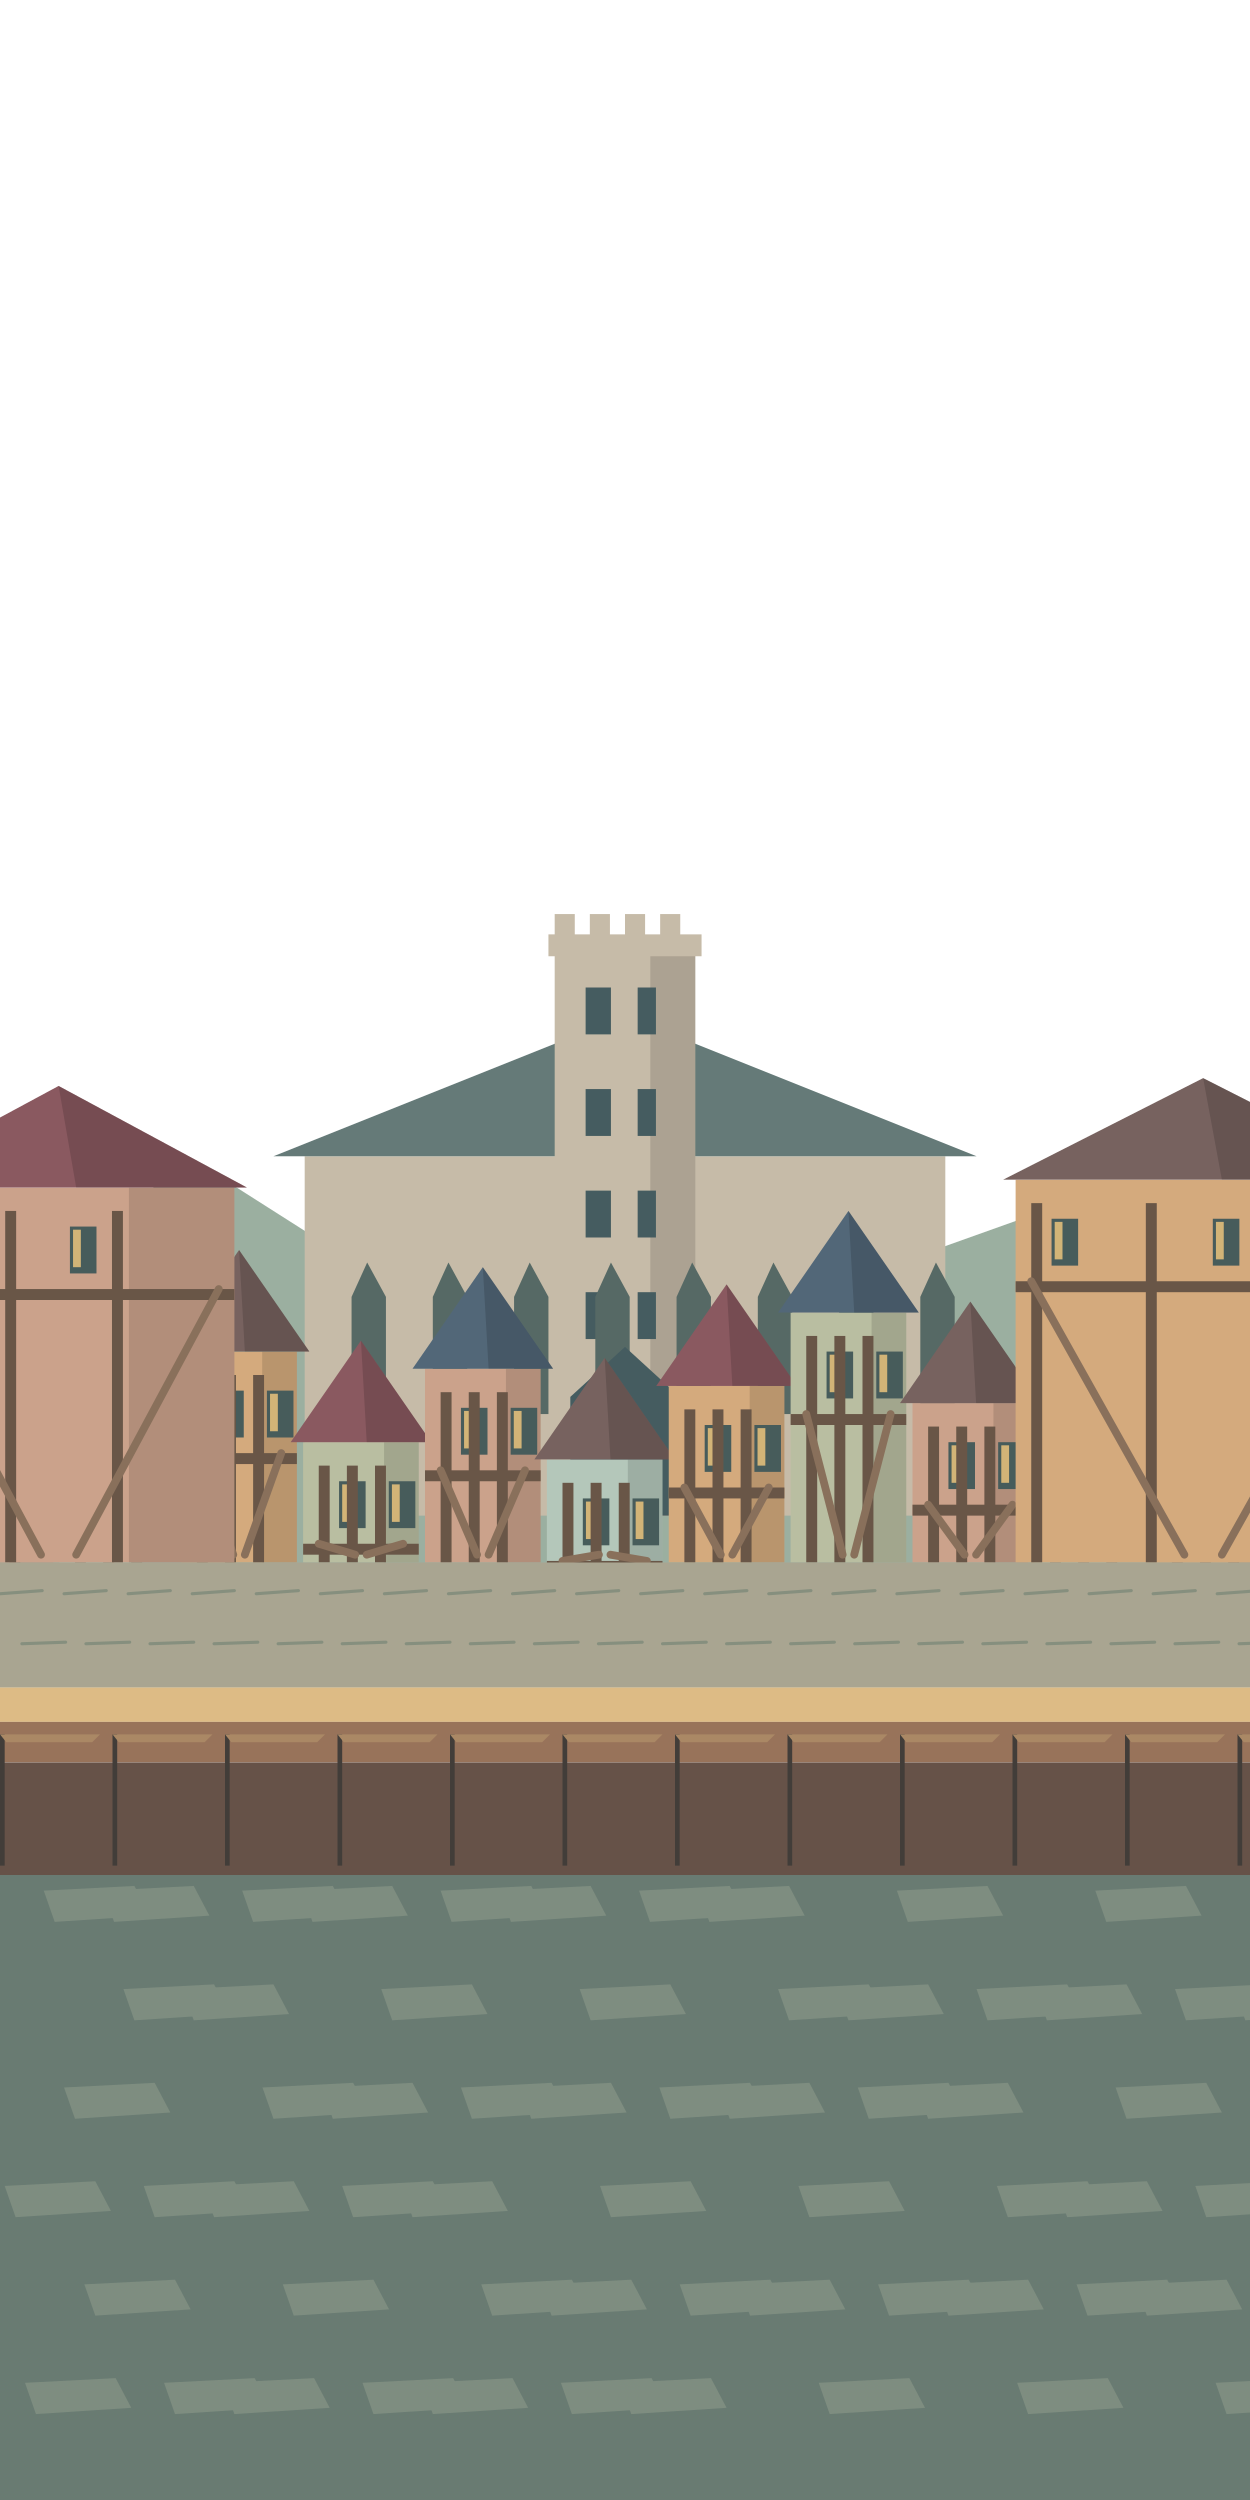
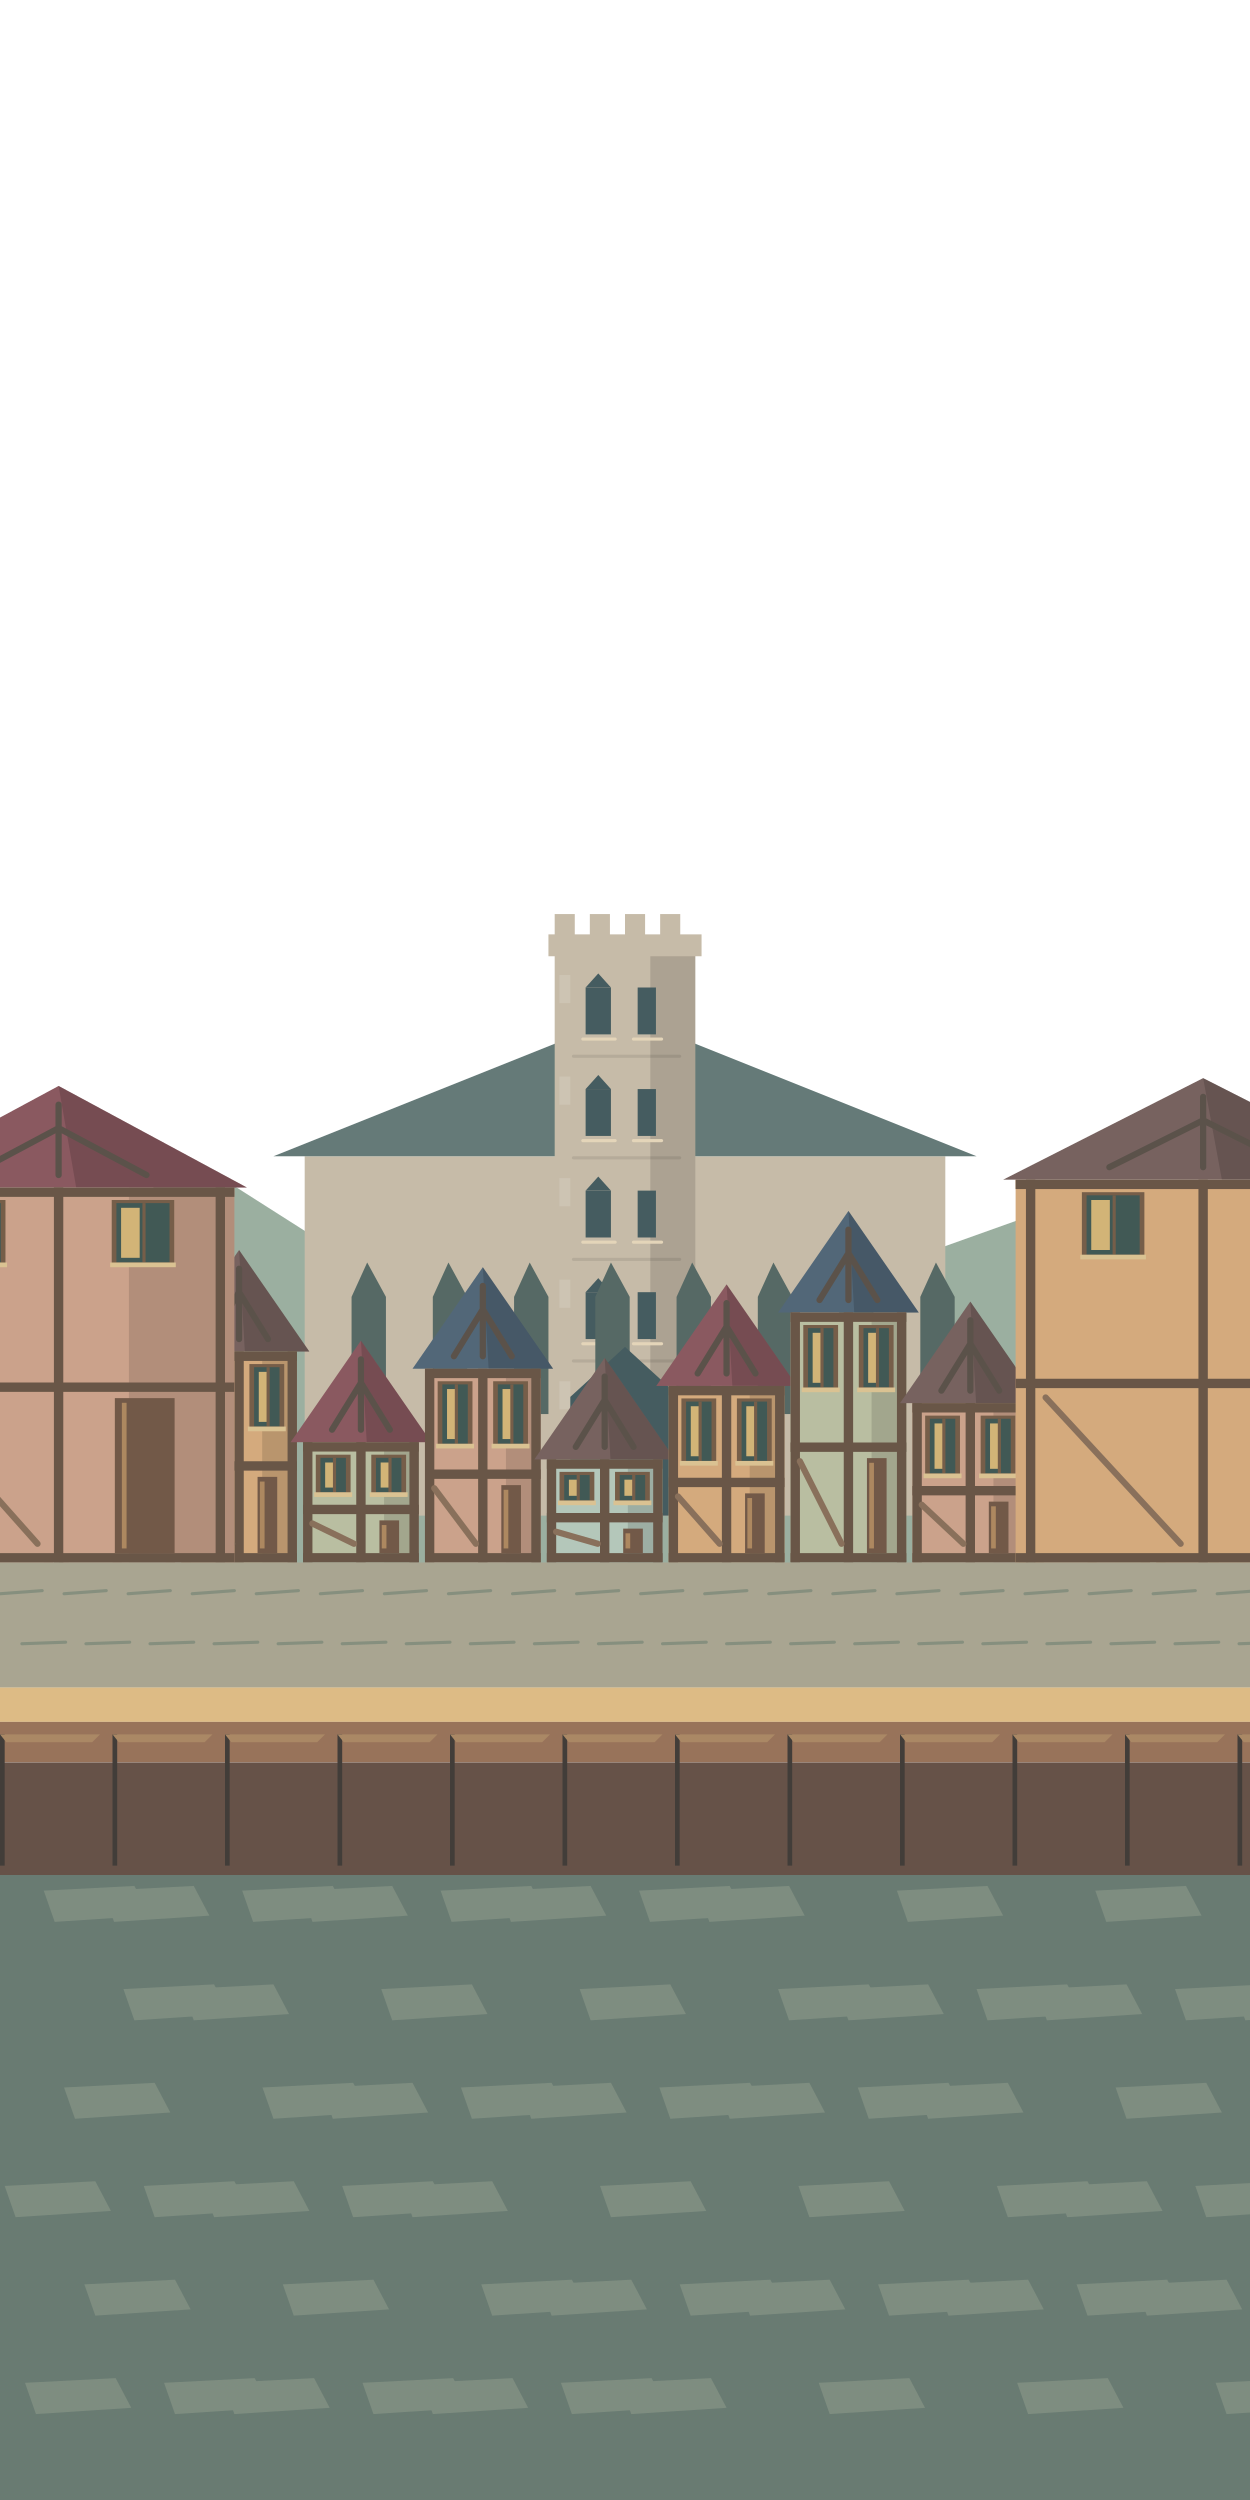
<svg xmlns="http://www.w3.org/2000/svg" width="800" height="1600" viewBox="0 0 800 1600">
  <polygon points="0,850 120,740 230,810 400,720 570,810 710,760 800,830 800,1080 0,1080" fill="#9bafa0" />
  <rect x="195" y="740" width="410" height="230" fill="#c6bba8" />
  <polygon points="175,740 400,650 625,740" fill="#657a78" />
  <rect x="355" y="610" width="90" height="360" fill="#c6bba8" />
  <polygon points="416.2,610 445,610 445,970 416.2,970" fill="#00000022" />
  <rect x="351" y="598" width="98" height="14" fill="#c6bba8" />
  <rect x="355" y="585" width="12.857" height="20" fill="#c6bba8" />
  <rect x="377.5" y="585" width="12.857" height="20" fill="#c6bba8" />
  <rect x="400" y="585" width="12.857" height="20" fill="#c6bba8" />
  <rect x="422.5" y="585" width="12.857" height="20" fill="#c6bba8" />
  <rect x="374.8" y="632" width="16.2" height="30" fill="#455c60" />
  <rect x="408.1" y="632" width="11.7" height="30" fill="#455c60" />
+   <polygon points="374.8,632 382.9,623 391,632" fill="#455c60" />
+   <path d="M373 665h20.7 M405.4 665h18" fill="none" stroke="#e4d5b9" stroke-width="2" stroke-linecap="round" stroke-linejoin="round" />
+   <rect x="358" y="624" width="7" height="18" fill="#ffffff20" />
+   <path d="M367 676h68" fill="none" stroke="#00000016" stroke-width="2" stroke-linecap="round" stroke-linejoin="round" />
  <rect x="374.8" y="697" width="16.2" height="30" fill="#455c60" />
  <rect x="408.1" y="697" width="11.7" height="30" fill="#455c60" />
+   <polygon points="374.8,697 382.9,688 391,697" fill="#455c60" />
+   <path d="M373 730h20.7 M405.4 730h18" fill="none" stroke="#e4d5b9" stroke-width="2" stroke-linecap="round" stroke-linejoin="round" />
+   <rect x="358" y="689" width="7" height="18" fill="#ffffff20" />
+   <path d="M367 741h68" fill="none" stroke="#00000016" stroke-width="2" stroke-linecap="round" stroke-linejoin="round" />
  <rect x="374.8" y="762" width="16.2" height="30" fill="#455c60" />
  <rect x="408.1" y="762" width="11.7" height="30" fill="#455c60" />
+   <polygon points="374.8,762 382.9,753 391,762" fill="#455c60" />
+   <path d="M373 795h20.7 M405.4 795h18" fill="none" stroke="#e4d5b9" stroke-width="2" stroke-linecap="round" stroke-linejoin="round" />
+   <rect x="358" y="754" width="7" height="18" fill="#ffffff20" />
+   <path d="M367 806h68" fill="none" stroke="#00000016" stroke-width="2" stroke-linecap="round" stroke-linejoin="round" />
  <rect x="374.8" y="827" width="16.2" height="30" fill="#455c60" />
  <rect x="408.1" y="827" width="11.7" height="30" fill="#455c60" />
+   <polygon points="374.8,827 382.9,818 391,827" fill="#455c60" />
+   <path d="M373 860h20.7 M405.4 860h18" fill="none" stroke="#e4d5b9" stroke-width="2" stroke-linecap="round" stroke-linejoin="round" />
+   <rect x="358" y="819" width="7" height="18" fill="#ffffff20" />
+   <path d="M367 871h68" fill="none" stroke="#00000016" stroke-width="2" stroke-linecap="round" stroke-linejoin="round" />
  <rect x="374.8" y="892" width="16.2" height="30" fill="#455c60" />
  <rect x="408.1" y="892" width="11.7" height="30" fill="#455c60" />
+   <polygon points="374.8,892 382.9,883 391,892" fill="#455c60" />
+   <path d="M373 925h20.7 M405.4 925h18" fill="none" stroke="#e4d5b9" stroke-width="2" stroke-linecap="round" stroke-linejoin="round" />
+   <rect x="358" y="884" width="7" height="18" fill="#ffffff20" />
+   <path d="M367 936h68" fill="none" stroke="#00000016" stroke-width="2" stroke-linecap="round" stroke-linejoin="round" />
  <polygon points="225,830 235,808 247,830 247,905 225,905" fill="#566965" />
  <polygon points="277,830 287,808 299,830 299,905 277,905" fill="#566965" />
  <polygon points="329,830 339,808 351,830 351,905 329,905" fill="#566965" />
  <polygon points="381,830 391,808 403,830 403,905 381,905" fill="#566965" />
  <polygon points="433,830 443,808 455,830 455,905 433,905" fill="#566965" />
  <polygon points="485,830 495,808 507,830 507,905 485,905" fill="#566965" />
  <polygon points="537,830 547,808 559,830 559,905 537,905" fill="#566965" />
  <polygon points="589,830 599,808 611,830 611,905 589,905" fill="#566965" />
  <polygon points="365,970 365,894 400,862 435,894 435,970" fill="#455c60" />
  <rect x="-40" y="854" width="74" height="146" fill="#cba28b" />
  <polygon points="11.8,854 34,854 34,1000 11.8,1000" fill="#00000020" />
  <polygon points="-48,854 -3,789 42,854" fill="#8a5960" />
  <polygon points="-3,789 42,854 0.7,854" fill="#00000025" />
-   <rect x="-30" y="869" width="7" height="131" fill="#695647" />
-   <rect x="-17" y="879" width="17" height="30" fill="#475c5b" />
-   <rect x="-15" y="881" width="5" height="24" fill="#d2b477" />
-   <rect x="-12" y="869" width="7" height="131" fill="#695647" />
-   <rect x="14.82" y="879" width="17" height="30" fill="#475c5b" />
-   <rect x="16.82" y="881" width="5" height="24" fill="#d2b477" />
-   <rect x="6" y="869" width="7" height="131" fill="#695647" />
-   <rect x="-40" y="919" width="74" height="7" fill="#695647" />
-   <path d="M-30 919L-6.7 995M24 919L0.7 995" fill="none" stroke="#89705b" stroke-width="5" stroke-linecap="round" stroke-linejoin="round" />
+   <path d="M-3 801L-3 846M-21.5 846L-3 816L15.5 846" fill="none" stroke="#5b524a" stroke-width="4" stroke-linecap="round" stroke-linejoin="round" />
+   <rect x="-40.04" y="854" width="6" height="146" fill="#695647" />
+   <rect x="-6" y="854" width="6" height="146" fill="#695647" />
+   <rect x="28.04" y="854" width="6" height="146" fill="#695647" />
+   <rect x="-40" y="854" width="74" height="6" fill="#695647" />
+   <rect x="-40" y="929.92" width="74" height="6" fill="#695647" />
+   <rect x="-40" y="994" width="74" height="6" fill="#695647" />
+   <rect x="-31.9" y="862" width="22.28" height="42" fill="#765e49" />
+   <rect x="-28.9" y="864" width="16.28" height="38" fill="#415955" />
+   <rect x="-25.9" y="867" width="5.698" height="32" fill="#d2b477" />
+   <rect x="-20.923" y="864" width="2" height="38" fill="#765e49" />
+   <rect x="-32.9" y="902" width="24.28" height="3" fill="#dac292" />
+   <rect x="3.62" y="862" width="22.28" height="42" fill="#765e49" />
+   <rect x="6.62" y="864" width="16.28" height="38" fill="#415955" />
+   <rect x="9.62" y="867" width="5.698" height="32" fill="#d2b477" />
+   <rect x="14.597" y="864" width="2" height="38" fill="#765e49" />
+   <rect x="2.62" y="902" width="24.28" height="3" fill="#dac292" />
+   <path d="M-34.08 941.92L-7.44 988" fill="none" stroke="#89705b" stroke-width="4" stroke-linecap="round" stroke-linejoin="round" />
+   <rect x="8.84" y="939.92" width="12.58" height="54.08" fill="#725948" />
+   <rect x="10.32" y="942.92" width="3" height="48.08" fill="#ad8860" />
  <rect x="38" y="912" width="74" height="88" fill="#b4c7ba" />
  <polygon points="89.8,912 112,912 112,1000 89.8,1000" fill="#00000020" />
  <polygon points="30,912 75,847 120,912" fill="#526778" />
  <polygon points="75,847 120,912 78.7,912" fill="#00000025" />
-   <rect x="48" y="927" width="7" height="73" fill="#695647" />
-   <rect x="61" y="937" width="17" height="30" fill="#475c5b" />
-   <rect x="63" y="939" width="5" height="24" fill="#d2b477" />
-   <rect x="66" y="927" width="7" height="73" fill="#695647" />
-   <rect x="92.82" y="937" width="17" height="30" fill="#475c5b" />
-   <rect x="94.82" y="939" width="5" height="24" fill="#d2b477" />
-   <rect x="84" y="927" width="7" height="73" fill="#695647" />
-   <rect x="38" y="977" width="74" height="7" fill="#695647" />
-   <path d="M48 977L71.3 995M102 977L78.7 995" fill="none" stroke="#89705b" stroke-width="5" stroke-linecap="round" stroke-linejoin="round" />
+   <path d="M75 859L75 904M56.5 904L75 874L93.5 904" fill="none" stroke="#5b524a" stroke-width="4" stroke-linecap="round" stroke-linejoin="round" />
+   <rect x="37.96" y="912" width="6" height="88" fill="#695647" />
+   <rect x="72" y="912" width="6" height="88" fill="#695647" />
+   <rect x="106.04" y="912" width="6" height="88" fill="#695647" />
+   <rect x="38" y="912" width="74" height="6" fill="#695647" />
+   <rect x="38" y="957.76" width="74" height="6" fill="#695647" />
+   <rect x="38" y="994" width="74" height="6" fill="#695647" />
+   <rect x="46.1" y="920" width="22.28" height="31.76" fill="#765e49" />
+   <rect x="49.1" y="922" width="16.28" height="27.76" fill="#415955" />
+   <rect x="52.1" y="925" width="5.698" height="21.76" fill="#d2b477" />
+   <rect x="57.077" y="922" width="2" height="27.76" fill="#765e49" />
+   <rect x="45.1" y="949.76" width="24.28" height="3" fill="#dac292" />
+   <rect x="81.62" y="920" width="22.28" height="31.76" fill="#765e49" />
+   <rect x="84.62" y="922" width="16.28" height="27.76" fill="#415955" />
+   <rect x="87.62" y="925" width="5.698" height="21.76" fill="#d2b477" />
+   <rect x="92.597" y="922" width="2" height="27.76" fill="#765e49" />
+   <rect x="80.62" y="949.76" width="24.28" height="3" fill="#dac292" />
+   <path d="M43.92 969.76L70.56 988" fill="none" stroke="#89705b" stroke-width="4" stroke-linecap="round" stroke-linejoin="round" />
+   <rect x="86.84" y="967.76" width="12.58" height="26.24" fill="#725948" />
+   <rect x="88.32" y="970.76" width="3" height="20.24" fill="#ad8860" />
  <rect x="116" y="865" width="74" height="135" fill="#d4aa7d" />
  <polygon points="167.8,865 190,865 190,1000 167.8,1000" fill="#00000020" />
  <polygon points="108,865 153,800 198,865" fill="#77625f" />
  <polygon points="153,800 198,865 156.7,865" fill="#00000025" />
-   <rect x="126" y="880" width="7" height="120" fill="#695647" />
-   <rect x="139" y="890" width="17" height="30" fill="#475c5b" />
-   <rect x="141" y="892" width="5" height="24" fill="#d2b477" />
-   <rect x="144" y="880" width="7" height="120" fill="#695647" />
-   <rect x="170.82" y="890" width="17" height="30" fill="#475c5b" />
-   <rect x="172.82" y="892" width="5" height="24" fill="#d2b477" />
-   <rect x="162" y="880" width="7" height="120" fill="#695647" />
-   <rect x="116" y="930" width="74" height="7" fill="#695647" />
-   <path d="M126 930L149.3 995M180 930L156.7 995" fill="none" stroke="#89705b" stroke-width="5" stroke-linecap="round" stroke-linejoin="round" />
+   <path d="M153 812L153 857M134.5 857L153 827L171.5 857" fill="none" stroke="#5b524a" stroke-width="4" stroke-linecap="round" stroke-linejoin="round" />
+   <rect x="115.96" y="865" width="6" height="135" fill="#695647" />
+   <rect x="150" y="865" width="6" height="135" fill="#695647" />
+   <rect x="184.04" y="865" width="6" height="135" fill="#695647" />
+   <rect x="116" y="865" width="74" height="6" fill="#695647" />
+   <rect x="116" y="935.2" width="74" height="6" fill="#695647" />
+   <rect x="116" y="994" width="74" height="6" fill="#695647" />
+   <rect x="124.1" y="873" width="22.28" height="42" fill="#765e49" />
+   <rect x="127.1" y="875" width="16.28" height="38" fill="#415955" />
+   <rect x="130.1" y="878" width="5.698" height="32" fill="#d2b477" />
+   <rect x="135.077" y="875" width="2" height="38" fill="#765e49" />
+   <rect x="123.1" y="913" width="24.28" height="3" fill="#dac292" />
+   <rect x="159.62" y="873" width="22.28" height="42" fill="#765e49" />
+   <rect x="162.62" y="875" width="16.28" height="38" fill="#415955" />
+   <rect x="165.62" y="878" width="5.698" height="32" fill="#d2b477" />
+   <rect x="170.597" y="875" width="2" height="38" fill="#765e49" />
+   <rect x="158.62" y="913" width="24.28" height="3" fill="#dac292" />
+   <path d="M121.92 947.2L148.56 988" fill="none" stroke="#89705b" stroke-width="4" stroke-linecap="round" stroke-linejoin="round" />
+   <rect x="164.84" y="945.2" width="12.58" height="48.8" fill="#725948" />
+   <rect x="166.32" y="948.2" width="3" height="42.8" fill="#ad8860" />
  <rect x="194" y="923" width="74" height="77" fill="#b9bea1" />
  <polygon points="245.8,923 268,923 268,1000 245.8,1000" fill="#00000020" />
  <polygon points="186,923 231,858 276,923" fill="#8a5960" />
  <polygon points="231,858 276,923 234.7,923" fill="#00000025" />
-   <rect x="204" y="938" width="7" height="62" fill="#695647" />
-   <rect x="217" y="948" width="17" height="30" fill="#475c5b" />
-   <rect x="219" y="950" width="5" height="24" fill="#d2b477" />
-   <rect x="222" y="938" width="7" height="62" fill="#695647" />
-   <rect x="248.82" y="948" width="17" height="30" fill="#475c5b" />
-   <rect x="250.82" y="950" width="5" height="24" fill="#d2b477" />
-   <rect x="240" y="938" width="7" height="62" fill="#695647" />
-   <rect x="194" y="988" width="74" height="7" fill="#695647" />
-   <path d="M204 988L227.3 995M258 988L234.7 995" fill="none" stroke="#89705b" stroke-width="5" stroke-linecap="round" stroke-linejoin="round" />
+   <path d="M231 870L231 915M212.5 915L231 885L249.5 915" fill="none" stroke="#5b524a" stroke-width="4" stroke-linecap="round" stroke-linejoin="round" />
+   <rect x="193.96" y="923" width="6" height="77" fill="#695647" />
+   <rect x="228" y="923" width="6" height="77" fill="#695647" />
+   <rect x="262.04" y="923" width="6" height="77" fill="#695647" />
+   <rect x="194" y="923" width="74" height="6" fill="#695647" />
+   <rect x="194" y="963.04" width="74" height="6" fill="#695647" />
+   <rect x="194" y="994" width="74" height="6" fill="#695647" />
+   <rect x="202.1" y="931" width="22.28" height="26.04" fill="#765e49" />
+   <rect x="205.1" y="933" width="16.28" height="22.04" fill="#415955" />
+   <rect x="208.1" y="936" width="5.698" height="16.04" fill="#d2b477" />
+   <rect x="213.077" y="933" width="2" height="22.04" fill="#765e49" />
+   <rect x="201.1" y="955.04" width="24.28" height="3" fill="#dac292" />
+   <rect x="237.62" y="931" width="22.28" height="26.04" fill="#765e49" />
+   <rect x="240.62" y="933" width="16.28" height="22.04" fill="#415955" />
+   <rect x="243.62" y="936" width="5.698" height="16.04" fill="#d2b477" />
+   <rect x="248.597" y="933" width="2" height="22.04" fill="#765e49" />
+   <rect x="236.62" y="955.04" width="24.28" height="3" fill="#dac292" />
+   <path d="M199.92 975.04L226.56 988" fill="none" stroke="#89705b" stroke-width="4" stroke-linecap="round" stroke-linejoin="round" />
+   <rect x="242.84" y="973.04" width="12.58" height="20.96" fill="#725948" />
+   <rect x="244.32" y="976.04" width="3" height="14.96" fill="#ad8860" />
  <rect x="272" y="876" width="74" height="124" fill="#cba28b" />
  <polygon points="323.8,876 346,876 346,1000 323.8,1000" fill="#00000020" />
  <polygon points="264,876 309,811 354,876" fill="#526778" />
  <polygon points="309,811 354,876 312.7,876" fill="#00000025" />
-   <rect x="282" y="891" width="7" height="109" fill="#695647" />
-   <rect x="295" y="901" width="17" height="30" fill="#475c5b" />
-   <rect x="297" y="903" width="5" height="24" fill="#d2b477" />
-   <rect x="300" y="891" width="7" height="109" fill="#695647" />
-   <rect x="326.82" y="901" width="17" height="30" fill="#475c5b" />
-   <rect x="328.82" y="903" width="5" height="24" fill="#d2b477" />
-   <rect x="318" y="891" width="7" height="109" fill="#695647" />
-   <rect x="272" y="941" width="74" height="7" fill="#695647" />
-   <path d="M282 941L305.3 995M336 941L312.7 995" fill="none" stroke="#89705b" stroke-width="5" stroke-linecap="round" stroke-linejoin="round" />
+   <path d="M309 823L309 868M290.5 868L309 838L327.5 868" fill="none" stroke="#5b524a" stroke-width="4" stroke-linecap="round" stroke-linejoin="round" />
+   <rect x="271.96" y="876" width="6" height="124" fill="#695647" />
+   <rect x="306" y="876" width="6" height="124" fill="#695647" />
+   <rect x="340.04" y="876" width="6" height="124" fill="#695647" />
+   <rect x="272" y="876" width="74" height="6" fill="#695647" />
+   <rect x="272" y="940.48" width="74" height="6" fill="#695647" />
+   <rect x="272" y="994" width="74" height="6" fill="#695647" />
+   <rect x="280.1" y="884" width="22.28" height="42" fill="#765e49" />
+   <rect x="283.1" y="886" width="16.28" height="38" fill="#415955" />
+   <rect x="286.1" y="889" width="5.698" height="32" fill="#d2b477" />
+   <rect x="291.077" y="886" width="2" height="38" fill="#765e49" />
+   <rect x="279.1" y="924" width="24.28" height="3" fill="#dac292" />
+   <rect x="315.62" y="884" width="22.28" height="42" fill="#765e49" />
+   <rect x="318.62" y="886" width="16.28" height="38" fill="#415955" />
+   <rect x="321.62" y="889" width="5.698" height="32" fill="#d2b477" />
+   <rect x="326.597" y="886" width="2" height="38" fill="#765e49" />
+   <rect x="314.62" y="924" width="24.28" height="3" fill="#dac292" />
+   <path d="M277.92 952.48L304.56 988" fill="none" stroke="#89705b" stroke-width="4" stroke-linecap="round" stroke-linejoin="round" />
+   <rect x="320.84" y="950.48" width="12.58" height="43.52" fill="#725948" />
+   <rect x="322.32" y="953.48" width="3" height="37.52" fill="#ad8860" />
  <rect x="350" y="934" width="74" height="66" fill="#b4c7ba" />
  <polygon points="401.8,934 424,934 424,1000 401.8,1000" fill="#00000020" />
  <polygon points="342,934 387,869 432,934" fill="#77625f" />
  <polygon points="387,869 432,934 390.7,934" fill="#00000025" />
-   <rect x="360" y="949" width="7" height="51" fill="#695647" />
-   <rect x="373" y="959" width="17" height="30" fill="#475c5b" />
-   <rect x="375" y="961" width="5" height="24" fill="#d2b477" />
-   <rect x="378" y="949" width="7" height="51" fill="#695647" />
-   <rect x="404.82" y="959" width="17" height="30" fill="#475c5b" />
-   <rect x="406.82" y="961" width="5" height="24" fill="#d2b477" />
-   <rect x="396" y="949" width="7" height="51" fill="#695647" />
-   <rect x="350" y="999" width="74" height="7" fill="#695647" />
-   <path d="M360 999L383.3 995M414 999L390.7 995" fill="none" stroke="#89705b" stroke-width="5" stroke-linecap="round" stroke-linejoin="round" />
+   <path d="M387 881L387 926M368.5 926L387 896L405.5 926" fill="none" stroke="#5b524a" stroke-width="4" stroke-linecap="round" stroke-linejoin="round" />
+   <rect x="349.96" y="934" width="6" height="66" fill="#695647" />
+   <rect x="384" y="934" width="6" height="66" fill="#695647" />
+   <rect x="418.04" y="934" width="6" height="66" fill="#695647" />
+   <rect x="350" y="934" width="74" height="6" fill="#695647" />
+   <rect x="350" y="968.32" width="74" height="6" fill="#695647" />
+   <rect x="350" y="994" width="74" height="6" fill="#695647" />
+   <rect x="358.1" y="942" width="22.28" height="20.32" fill="#765e49" />
+   <rect x="361.1" y="944" width="16.28" height="16.32" fill="#415955" />
+   <rect x="364.1" y="947" width="5.698" height="10.32" fill="#d2b477" />
+   <rect x="369.077" y="944" width="2" height="16.32" fill="#765e49" />
+   <rect x="357.1" y="960.32" width="24.28" height="3" fill="#dac292" />
+   <rect x="393.62" y="942" width="22.28" height="20.32" fill="#765e49" />
+   <rect x="396.62" y="944" width="16.28" height="16.32" fill="#415955" />
+   <rect x="399.62" y="947" width="5.698" height="10.32" fill="#d2b477" />
+   <rect x="404.597" y="944" width="2" height="16.32" fill="#765e49" />
+   <rect x="392.62" y="960.32" width="24.28" height="3" fill="#dac292" />
+   <path d="M355.92 980.32L382.56 988" fill="none" stroke="#89705b" stroke-width="4" stroke-linecap="round" stroke-linejoin="round" />
+   <rect x="398.84" y="978.32" width="12.58" height="15.68" fill="#725948" />
+   <rect x="400.32" y="981.32" width="3" height="9.68" fill="#ad8860" />
  <rect x="428" y="887" width="74" height="113" fill="#d4aa7d" />
  <polygon points="479.8,887 502,887 502,1000 479.8,1000" fill="#00000020" />
  <polygon points="420,887 465,822 510,887" fill="#8a5960" />
  <polygon points="465,822 510,887 468.7,887" fill="#00000025" />
-   <rect x="438" y="902" width="7" height="98" fill="#695647" />
-   <rect x="451" y="912" width="17" height="30" fill="#475c5b" />
-   <rect x="453" y="914" width="5" height="24" fill="#d2b477" />
-   <rect x="456" y="902" width="7" height="98" fill="#695647" />
-   <rect x="482.82" y="912" width="17" height="30" fill="#475c5b" />
-   <rect x="484.82" y="914" width="5" height="24" fill="#d2b477" />
-   <rect x="474" y="902" width="7" height="98" fill="#695647" />
-   <rect x="428" y="952" width="74" height="7" fill="#695647" />
-   <path d="M438 952L461.3 995M492 952L468.7 995" fill="none" stroke="#89705b" stroke-width="5" stroke-linecap="round" stroke-linejoin="round" />
+   <path d="M465 834L465 879M446.5 879L465 849L483.5 879" fill="none" stroke="#5b524a" stroke-width="4" stroke-linecap="round" stroke-linejoin="round" />
+   <rect x="427.96" y="887" width="6" height="113" fill="#695647" />
+   <rect x="462" y="887" width="6" height="113" fill="#695647" />
+   <rect x="496.04" y="887" width="6" height="113" fill="#695647" />
+   <rect x="428" y="887" width="74" height="6" fill="#695647" />
+   <rect x="428" y="945.76" width="74" height="6" fill="#695647" />
+   <rect x="428" y="994" width="74" height="6" fill="#695647" />
+   <rect x="436.1" y="895" width="22.28" height="42" fill="#765e49" />
+   <rect x="439.1" y="897" width="16.28" height="38" fill="#415955" />
+   <rect x="442.1" y="900" width="5.698" height="32" fill="#d2b477" />
+   <rect x="447.077" y="897" width="2" height="38" fill="#765e49" />
+   <rect x="435.1" y="935" width="24.28" height="3" fill="#dac292" />
+   <rect x="471.62" y="895" width="22.28" height="42" fill="#765e49" />
+   <rect x="474.62" y="897" width="16.28" height="38" fill="#415955" />
+   <rect x="477.62" y="900" width="5.698" height="32" fill="#d2b477" />
+   <rect x="482.597" y="897" width="2" height="38" fill="#765e49" />
+   <rect x="470.62" y="935" width="24.28" height="3" fill="#dac292" />
+   <path d="M433.92 957.76L460.56 988" fill="none" stroke="#89705b" stroke-width="4" stroke-linecap="round" stroke-linejoin="round" />
+   <rect x="476.84" y="955.76" width="12.58" height="38.24" fill="#725948" />
+   <rect x="478.32" y="958.76" width="3" height="32.24" fill="#ad8860" />
  <rect x="506" y="840" width="74" height="160" fill="#b9bea1" />
  <polygon points="557.8,840 580,840 580,1000 557.8,1000" fill="#00000020" />
  <polygon points="498,840 543,775 588,840" fill="#526778" />
  <polygon points="543,775 588,840 546.7,840" fill="#00000025" />
-   <rect x="516" y="855" width="7" height="145" fill="#695647" />
-   <rect x="529" y="865" width="17" height="30" fill="#475c5b" />
-   <rect x="531" y="867" width="5" height="24" fill="#d2b477" />
-   <rect x="534" y="855" width="7" height="145" fill="#695647" />
-   <rect x="560.82" y="865" width="17" height="30" fill="#475c5b" />
-   <rect x="562.82" y="867" width="5" height="24" fill="#d2b477" />
-   <rect x="552" y="855" width="7" height="145" fill="#695647" />
-   <rect x="506" y="905" width="74" height="7" fill="#695647" />
-   <path d="M516 905L539.3 995M570 905L546.7 995" fill="none" stroke="#89705b" stroke-width="5" stroke-linecap="round" stroke-linejoin="round" />
+   <path d="M543 787L543 832M524.5 832L543 802L561.5 832" fill="none" stroke="#5b524a" stroke-width="4" stroke-linecap="round" stroke-linejoin="round" />
+   <rect x="505.96" y="840" width="6" height="160" fill="#695647" />
+   <rect x="540" y="840" width="6" height="160" fill="#695647" />
+   <rect x="574.04" y="840" width="6" height="160" fill="#695647" />
+   <rect x="506" y="840" width="74" height="6" fill="#695647" />
+   <rect x="506" y="923.2" width="74" height="6" fill="#695647" />
+   <rect x="506" y="994" width="74" height="6" fill="#695647" />
+   <rect x="514.1" y="848" width="22.28" height="42" fill="#765e49" />
+   <rect x="517.1" y="850" width="16.28" height="38" fill="#415955" />
+   <rect x="520.1" y="853" width="5.698" height="32" fill="#d2b477" />
+   <rect x="525.077" y="850" width="2" height="38" fill="#765e49" />
+   <rect x="513.1" y="888" width="24.28" height="3" fill="#dac292" />
+   <rect x="549.62" y="848" width="22.28" height="42" fill="#765e49" />
+   <rect x="552.62" y="850" width="16.28" height="38" fill="#415955" />
+   <rect x="555.62" y="853" width="5.698" height="32" fill="#d2b477" />
+   <rect x="560.597" y="850" width="2" height="38" fill="#765e49" />
+   <rect x="548.62" y="888" width="24.28" height="3" fill="#dac292" />
+   <path d="M511.92 935.2L538.56 988" fill="none" stroke="#89705b" stroke-width="4" stroke-linecap="round" stroke-linejoin="round" />
+   <rect x="554.84" y="933.2" width="12.58" height="60.8" fill="#725948" />
+   <rect x="556.32" y="936.2" width="3" height="54.8" fill="#ad8860" />
  <rect x="584" y="898" width="74" height="102" fill="#cba28b" />
  <polygon points="635.8,898 658,898 658,1000 635.8,1000" fill="#00000020" />
  <polygon points="576,898 621,833 666,898" fill="#77625f" />
  <polygon points="621,833 666,898 624.7,898" fill="#00000025" />
-   <rect x="594" y="913" width="7" height="87" fill="#695647" />
-   <rect x="607" y="923" width="17" height="30" fill="#475c5b" />
-   <rect x="609" y="925" width="5" height="24" fill="#d2b477" />
-   <rect x="612" y="913" width="7" height="87" fill="#695647" />
-   <rect x="638.82" y="923" width="17" height="30" fill="#475c5b" />
-   <rect x="640.82" y="925" width="5" height="24" fill="#d2b477" />
-   <rect x="630" y="913" width="7" height="87" fill="#695647" />
-   <rect x="584" y="963" width="74" height="7" fill="#695647" />
-   <path d="M594 963L617.3 995M648 963L624.7 995" fill="none" stroke="#89705b" stroke-width="5" stroke-linecap="round" stroke-linejoin="round" />
+   <path d="M621 845L621 890M602.5 890L621 860L639.5 890" fill="none" stroke="#5b524a" stroke-width="4" stroke-linecap="round" stroke-linejoin="round" />
+   <rect x="583.96" y="898" width="6" height="102" fill="#695647" />
+   <rect x="618" y="898" width="6" height="102" fill="#695647" />
+   <rect x="652.04" y="898" width="6" height="102" fill="#695647" />
+   <rect x="584" y="898" width="74" height="6" fill="#695647" />
+   <rect x="584" y="951.04" width="74" height="6" fill="#695647" />
+   <rect x="584" y="994" width="74" height="6" fill="#695647" />
+   <rect x="592.1" y="906" width="22.28" height="39.04" fill="#765e49" />
+   <rect x="595.1" y="908" width="16.28" height="35.04" fill="#415955" />
+   <rect x="598.1" y="911" width="5.698" height="29.04" fill="#d2b477" />
+   <rect x="603.077" y="908" width="2" height="35.04" fill="#765e49" />
+   <rect x="591.1" y="943.04" width="24.28" height="3" fill="#dac292" />
+   <rect x="627.62" y="906" width="22.28" height="39.04" fill="#765e49" />
+   <rect x="630.62" y="908" width="16.28" height="35.04" fill="#415955" />
+   <rect x="633.62" y="911" width="5.698" height="29.04" fill="#d2b477" />
+   <rect x="638.597" y="908" width="2" height="35.04" fill="#765e49" />
+   <rect x="626.62" y="943.04" width="24.28" height="3" fill="#dac292" />
+   <path d="M589.92 963.04L616.56 988" fill="none" stroke="#89705b" stroke-width="4" stroke-linecap="round" stroke-linejoin="round" />
+   <rect x="632.84" y="961.04" width="12.58" height="32.96" fill="#725948" />
+   <rect x="634.32" y="964.04" width="3" height="26.96" fill="#ad8860" />
  <rect x="662" y="851" width="74" height="149" fill="#b4c7ba" />
  <polygon points="713.8,851 736,851 736,1000 713.8,1000" fill="#00000020" />
  <polygon points="654,851 699,786 744,851" fill="#8a5960" />
  <polygon points="699,786 744,851 702.7,851" fill="#00000025" />
-   <rect x="672" y="866" width="7" height="134" fill="#695647" />
-   <rect x="685" y="876" width="17" height="30" fill="#475c5b" />
-   <rect x="687" y="878" width="5" height="24" fill="#d2b477" />
-   <rect x="690" y="866" width="7" height="134" fill="#695647" />
-   <rect x="716.82" y="876" width="17" height="30" fill="#475c5b" />
-   <rect x="718.82" y="878" width="5" height="24" fill="#d2b477" />
-   <rect x="708" y="866" width="7" height="134" fill="#695647" />
-   <rect x="662" y="916" width="74" height="7" fill="#695647" />
-   <path d="M672 916L695.3 995M726 916L702.7 995" fill="none" stroke="#89705b" stroke-width="5" stroke-linecap="round" stroke-linejoin="round" />
+   <path d="M699 798L699 843M680.5 843L699 813L717.5 843" fill="none" stroke="#5b524a" stroke-width="4" stroke-linecap="round" stroke-linejoin="round" />
+   <rect x="661.96" y="851" width="6" height="149" fill="#695647" />
+   <rect x="696" y="851" width="6" height="149" fill="#695647" />
+   <rect x="730.04" y="851" width="6" height="149" fill="#695647" />
+   <rect x="662" y="851" width="74" height="6" fill="#695647" />
+   <rect x="662" y="928.48" width="74" height="6" fill="#695647" />
+   <rect x="662" y="994" width="74" height="6" fill="#695647" />
+   <rect x="670.1" y="859" width="22.28" height="42" fill="#765e49" />
+   <rect x="673.1" y="861" width="16.28" height="38" fill="#415955" />
+   <rect x="676.1" y="864" width="5.698" height="32" fill="#d2b477" />
+   <rect x="681.077" y="861" width="2" height="38" fill="#765e49" />
+   <rect x="669.1" y="899" width="24.28" height="3" fill="#dac292" />
+   <rect x="705.62" y="859" width="22.28" height="42" fill="#765e49" />
+   <rect x="708.62" y="861" width="16.28" height="38" fill="#415955" />
+   <rect x="711.62" y="864" width="5.698" height="32" fill="#d2b477" />
+   <rect x="716.597" y="861" width="2" height="38" fill="#765e49" />
+   <rect x="704.62" y="899" width="24.28" height="3" fill="#dac292" />
+   <path d="M667.92 940.48L694.56 988" fill="none" stroke="#89705b" stroke-width="4" stroke-linecap="round" stroke-linejoin="round" />
+   <rect x="710.84" y="938.48" width="12.58" height="55.52" fill="#725948" />
+   <rect x="712.32" y="941.48" width="3" height="49.52" fill="#ad8860" />
  <rect x="740" y="909" width="74" height="91" fill="#d4aa7d" />
  <polygon points="791.8,909 814,909 814,1000 791.8,1000" fill="#00000020" />
  <polygon points="732,909 777,844 822,909" fill="#526778" />
  <polygon points="777,844 822,909 780.7,909" fill="#00000025" />
-   <rect x="750" y="924" width="7" height="76" fill="#695647" />
-   <rect x="763" y="934" width="17" height="30" fill="#475c5b" />
-   <rect x="765" y="936" width="5" height="24" fill="#d2b477" />
-   <rect x="768" y="924" width="7" height="76" fill="#695647" />
-   <rect x="794.82" y="934" width="17" height="30" fill="#475c5b" />
-   <rect x="796.82" y="936" width="5" height="24" fill="#d2b477" />
-   <rect x="786" y="924" width="7" height="76" fill="#695647" />
-   <rect x="740" y="974" width="74" height="7" fill="#695647" />
-   <path d="M750 974L773.3 995M804 974L780.7 995" fill="none" stroke="#89705b" stroke-width="5" stroke-linecap="round" stroke-linejoin="round" />
+   <path d="M777 856L777 901M758.5 901L777 871L795.5 901" fill="none" stroke="#5b524a" stroke-width="4" stroke-linecap="round" stroke-linejoin="round" />
+   <rect x="739.96" y="909" width="6" height="91" fill="#695647" />
+   <rect x="774" y="909" width="6" height="91" fill="#695647" />
+   <rect x="808.04" y="909" width="6" height="91" fill="#695647" />
+   <rect x="740" y="909" width="74" height="6" fill="#695647" />
+   <rect x="740" y="956.32" width="74" height="6" fill="#695647" />
+   <rect x="740" y="994" width="74" height="6" fill="#695647" />
+   <rect x="748.1" y="917" width="22.28" height="33.32" fill="#765e49" />
+   <rect x="751.1" y="919" width="16.28" height="29.32" fill="#415955" />
+   <rect x="754.1" y="922" width="5.698" height="23.32" fill="#d2b477" />
+   <rect x="759.077" y="919" width="2" height="29.32" fill="#765e49" />
+   <rect x="747.1" y="948.32" width="24.28" height="3" fill="#dac292" />
+   <rect x="783.62" y="917" width="22.28" height="33.32" fill="#765e49" />
+   <rect x="786.62" y="919" width="16.28" height="29.32" fill="#415955" />
+   <rect x="789.62" y="922" width="5.698" height="23.32" fill="#d2b477" />
+   <rect x="794.597" y="919" width="2" height="29.32" fill="#765e49" />
+   <rect x="782.62" y="948.32" width="24.28" height="3" fill="#dac292" />
+   <path d="M745.92 968.32L772.56 988" fill="none" stroke="#89705b" stroke-width="4" stroke-linecap="round" stroke-linejoin="round" />
+   <rect x="788.84" y="966.32" width="12.58" height="27.68" fill="#725948" />
+   <rect x="790.32" y="969.32" width="3" height="21.68" fill="#ad8860" />
  <rect x="818" y="862" width="74" height="138" fill="#b9bea1" />
  <polygon points="869.8,862 892,862 892,1000 869.8,1000" fill="#00000020" />
  <polygon points="810,862 855,797 900,862" fill="#77625f" />
  <polygon points="855,797 900,862 858.7,862" fill="#00000025" />
-   <rect x="828" y="877" width="7" height="123" fill="#695647" />
-   <rect x="841" y="887" width="17" height="30" fill="#475c5b" />
-   <rect x="843" y="889" width="5" height="24" fill="#d2b477" />
-   <rect x="846" y="877" width="7" height="123" fill="#695647" />
-   <rect x="872.82" y="887" width="17" height="30" fill="#475c5b" />
-   <rect x="874.82" y="889" width="5" height="24" fill="#d2b477" />
-   <rect x="864" y="877" width="7" height="123" fill="#695647" />
-   <rect x="818" y="927" width="74" height="7" fill="#695647" />
-   <path d="M828 927L851.3 995M882 927L858.7 995" fill="none" stroke="#89705b" stroke-width="5" stroke-linecap="round" stroke-linejoin="round" />
+   <path d="M855 809L855 854M836.5 854L855 824L873.5 854" fill="none" stroke="#5b524a" stroke-width="4" stroke-linecap="round" stroke-linejoin="round" />
+   <rect x="817.96" y="862" width="6" height="138" fill="#695647" />
+   <rect x="852" y="862" width="6" height="138" fill="#695647" />
+   <rect x="886.04" y="862" width="6" height="138" fill="#695647" />
+   <rect x="818" y="862" width="74" height="6" fill="#695647" />
+   <rect x="818" y="933.76" width="74" height="6" fill="#695647" />
+   <rect x="818" y="994" width="74" height="6" fill="#695647" />
+   <rect x="826.1" y="870" width="22.28" height="42" fill="#765e49" />
+   <rect x="829.1" y="872" width="16.28" height="38" fill="#415955" />
+   <rect x="832.1" y="875" width="5.698" height="32" fill="#d2b477" />
+   <rect x="837.077" y="872" width="2" height="38" fill="#765e49" />
+   <rect x="825.1" y="910" width="24.28" height="3" fill="#dac292" />
+   <rect x="861.62" y="870" width="22.28" height="42" fill="#765e49" />
+   <rect x="864.62" y="872" width="16.28" height="38" fill="#415955" />
+   <rect x="867.62" y="875" width="5.698" height="32" fill="#d2b477" />
+   <rect x="872.597" y="872" width="2" height="38" fill="#765e49" />
+   <rect x="860.62" y="910" width="24.28" height="3" fill="#dac292" />
+   <path d="M823.92 945.76L850.56 988" fill="none" stroke="#89705b" stroke-width="4" stroke-linecap="round" stroke-linejoin="round" />
+   <rect x="866.84" y="943.76" width="12.58" height="50.24" fill="#725948" />
+   <rect x="868.32" y="946.76" width="3" height="44.24" fill="#ad8860" />
  <rect x="-75" y="760" width="225" height="240" fill="#cba28b" />
  <polygon points="82.5,760 150,760 150,1000 82.5,1000" fill="#00000020" />
  <polygon points="-83,760 37.5,695 158,760" fill="#8a5960" />
  <polygon points="37.5,695 158,760 48.75,760" fill="#00000025" />
-   <rect x="-65" y="775" width="7" height="225" fill="#695647" />
-   <rect x="-52" y="785" width="17" height="30" fill="#475c5b" />
-   <rect x="-50" y="787" width="5" height="24" fill="#d2b477" />
-   <rect x="3.333" y="775" width="7" height="225" fill="#695647" />
-   <rect x="44.75" y="785" width="17" height="30" fill="#475c5b" />
-   <rect x="46.75" y="787" width="5" height="24" fill="#d2b477" />
-   <rect x="71.667" y="775" width="7" height="225" fill="#695647" />
-   <rect x="-75" y="825" width="225" height="7" fill="#695647" />
-   <path d="M-65 825L26.25 995M140 825L48.75 995" fill="none" stroke="#89705b" stroke-width="5" stroke-linecap="round" stroke-linejoin="round" />
+   <path d="M37.5 707L37.5 752M-18.75 752L37.5 722L93.75 752" fill="none" stroke="#5b524a" stroke-width="4" stroke-linecap="round" stroke-linejoin="round" />
+   <rect x="-69" y="760" width="6" height="240" fill="#695647" />
+   <rect x="34.5" y="760" width="6" height="240" fill="#695647" />
+   <rect x="138" y="760" width="6" height="240" fill="#695647" />
+   <rect x="-75" y="760" width="225" height="6" fill="#695647" />
+   <rect x="-75" y="884.8" width="225" height="6" fill="#695647" />
+   <rect x="-75" y="994" width="225" height="6" fill="#695647" />
+   <rect x="-36.5" y="768" width="40" height="42" fill="#765e49" />
+   <rect x="-33.5" y="770" width="34" height="38" fill="#415955" />
+   <rect x="-30.5" y="773" width="11.9" height="32" fill="#d2b477" />
+   <rect x="-16.84" y="770" width="2" height="38" fill="#765e49" />
+   <rect x="-37.5" y="808" width="42" height="3" fill="#dac292" />
+   <rect x="71.5" y="768" width="40" height="42" fill="#765e49" />
+   <rect x="74.5" y="770" width="34" height="38" fill="#415955" />
+   <rect x="77.5" y="773" width="11.9" height="32" fill="#d2b477" />
+   <rect x="91.16" y="770" width="2" height="38" fill="#765e49" />
+   <rect x="70.5" y="808" width="42" height="3" fill="#dac292" />
+   <path d="M-57 896.8L24 988" fill="none" stroke="#89705b" stroke-width="4" stroke-linecap="round" stroke-linejoin="round" />
+   <rect x="73.5" y="894.8" width="38.25" height="99.2" fill="#725948" />
+   <rect x="78" y="897.8" width="3" height="93.2" fill="#ad8860" />
  <rect x="650" y="755" width="240" height="245" fill="#d4aa7d" />
  <polygon points="818,755 890,755 890,1000 818,1000" fill="#00000020" />
  <polygon points="642,755 770,690 898,755" fill="#77625f" />
  <polygon points="770,690 898,755 782,755" fill="#00000025" />
-   <rect x="660" y="770" width="7" height="230" fill="#695647" />
-   <rect x="673" y="780" width="17" height="30" fill="#475c5b" />
-   <rect x="675" y="782" width="5" height="24" fill="#d2b477" />
-   <rect x="733.333" y="770" width="7" height="230" fill="#695647" />
-   <rect x="776.2" y="780" width="17" height="30" fill="#475c5b" />
-   <rect x="778.2" y="782" width="5" height="24" fill="#d2b477" />
-   <rect x="806.667" y="770" width="7" height="230" fill="#695647" />
-   <rect x="650" y="820" width="240" height="7" fill="#695647" />
-   <path d="M660 820L758 995M880 820L782 995" fill="none" stroke="#89705b" stroke-width="5" stroke-linecap="round" stroke-linejoin="round" />
+   <path d="M770 702L770 747M710 747L770 717L830 747" fill="none" stroke="#5b524a" stroke-width="4" stroke-linecap="round" stroke-linejoin="round" />
+   <rect x="656.6" y="755" width="6" height="245" fill="#695647" />
+   <rect x="767" y="755" width="6" height="245" fill="#695647" />
+   <rect x="877.4" y="755" width="6" height="245" fill="#695647" />
+   <rect x="650" y="755" width="240" height="6" fill="#695647" />
+   <rect x="650" y="882.4" width="240" height="6" fill="#695647" />
+   <rect x="650" y="994" width="240" height="6" fill="#695647" />
+   <rect x="692.4" y="763" width="40" height="42" fill="#765e49" />
+   <rect x="695.4" y="765" width="34" height="38" fill="#415955" />
+   <rect x="698.4" y="768" width="11.9" height="32" fill="#d2b477" />
+   <rect x="712.06" y="765" width="2" height="38" fill="#765e49" />
+   <rect x="691.4" y="803" width="42" height="3" fill="#dac292" />
+   <rect x="807.6" y="763" width="40" height="42" fill="#765e49" />
+   <rect x="810.6" y="765" width="34" height="38" fill="#415955" />
+   <rect x="813.6" y="768" width="11.9" height="32" fill="#d2b477" />
+   <rect x="827.26" y="765" width="2" height="38" fill="#765e49" />
+   <rect x="806.6" y="803" width="42" height="3" fill="#dac292" />
+   <path d="M669.2 894.4L755.6 988" fill="none" stroke="#89705b" stroke-width="4" stroke-linecap="round" stroke-linejoin="round" />
+   <rect x="808.4" y="892.4" width="40.8" height="101.6" fill="#725948" />
+   <rect x="813.2" y="895.4" width="3" height="95.6" fill="#ad8860" />
  <rect x="0" y="1000" width="800" height="80" fill="#a9a591" />
  <path d="M0 1020l27 -2 M14 1052l28 -1" fill="none" stroke="#868f7e" stroke-width="2" stroke-linecap="round" stroke-linejoin="round" />
  <path d="M41 1020l27 -2 M55 1052l28 -1" fill="none" stroke="#868f7e" stroke-width="2" stroke-linecap="round" stroke-linejoin="round" />
  <path d="M82 1020l27 -2 M96 1052l28 -1" fill="none" stroke="#868f7e" stroke-width="2" stroke-linecap="round" stroke-linejoin="round" />
  <path d="M123 1020l27 -2 M137 1052l28 -1" fill="none" stroke="#868f7e" stroke-width="2" stroke-linecap="round" stroke-linejoin="round" />
  <path d="M164 1020l27 -2 M178 1052l28 -1" fill="none" stroke="#868f7e" stroke-width="2" stroke-linecap="round" stroke-linejoin="round" />
  <path d="M205 1020l27 -2 M219 1052l28 -1" fill="none" stroke="#868f7e" stroke-width="2" stroke-linecap="round" stroke-linejoin="round" />
  <path d="M246 1020l27 -2 M260 1052l28 -1" fill="none" stroke="#868f7e" stroke-width="2" stroke-linecap="round" stroke-linejoin="round" />
  <path d="M287 1020l27 -2 M301 1052l28 -1" fill="none" stroke="#868f7e" stroke-width="2" stroke-linecap="round" stroke-linejoin="round" />
  <path d="M328 1020l27 -2 M342 1052l28 -1" fill="none" stroke="#868f7e" stroke-width="2" stroke-linecap="round" stroke-linejoin="round" />
  <path d="M369 1020l27 -2 M383 1052l28 -1" fill="none" stroke="#868f7e" stroke-width="2" stroke-linecap="round" stroke-linejoin="round" />
  <path d="M410 1020l27 -2 M424 1052l28 -1" fill="none" stroke="#868f7e" stroke-width="2" stroke-linecap="round" stroke-linejoin="round" />
  <path d="M451 1020l27 -2 M465 1052l28 -1" fill="none" stroke="#868f7e" stroke-width="2" stroke-linecap="round" stroke-linejoin="round" />
  <path d="M492 1020l27 -2 M506 1052l28 -1" fill="none" stroke="#868f7e" stroke-width="2" stroke-linecap="round" stroke-linejoin="round" />
  <path d="M533 1020l27 -2 M547 1052l28 -1" fill="none" stroke="#868f7e" stroke-width="2" stroke-linecap="round" stroke-linejoin="round" />
  <path d="M574 1020l27 -2 M588 1052l28 -1" fill="none" stroke="#868f7e" stroke-width="2" stroke-linecap="round" stroke-linejoin="round" />
  <path d="M615 1020l27 -2 M629 1052l28 -1" fill="none" stroke="#868f7e" stroke-width="2" stroke-linecap="round" stroke-linejoin="round" />
  <path d="M656 1020l27 -2 M670 1052l28 -1" fill="none" stroke="#868f7e" stroke-width="2" stroke-linecap="round" stroke-linejoin="round" />
  <path d="M697 1020l27 -2 M711 1052l28 -1" fill="none" stroke="#868f7e" stroke-width="2" stroke-linecap="round" stroke-linejoin="round" />
  <path d="M738 1020l27 -2 M752 1052l28 -1" fill="none" stroke="#868f7e" stroke-width="2" stroke-linecap="round" stroke-linejoin="round" />
  <path d="M779 1020l27 -2 M793 1052l28 -1" fill="none" stroke="#868f7e" stroke-width="2" stroke-linecap="round" stroke-linejoin="round" />
  <path d="M820 1020l27 -2 M834 1052l28 -1" fill="none" stroke="#868f7e" stroke-width="2" stroke-linecap="round" stroke-linejoin="round" />
  <path d="M861 1020l27 -2 M875 1052l28 -1" fill="none" stroke="#868f7e" stroke-width="2" stroke-linecap="round" stroke-linejoin="round" />
  <rect x="0" y="1080" width="800" height="22" fill="#ddbb85" />
  <rect x="0" y="1102" width="800" height="26" fill="#98735a" />
  <rect x="0" y="1128" width="800" height="72" fill="#665248" />
  <rect x="0" y="1110" width="3" height="84" fill="#423d39" />
  <polygon points="0,1110 64,1110 59,1115 4,1115" fill="#aa8865" />
  <rect x="72" y="1110" width="3" height="84" fill="#423d39" />
  <polygon points="72,1110 136,1110 131,1115 76,1115" fill="#aa8865" />
  <rect x="144" y="1110" width="3" height="84" fill="#423d39" />
  <polygon points="144,1110 208,1110 203,1115 148,1115" fill="#aa8865" />
  <rect x="216" y="1110" width="3" height="84" fill="#423d39" />
  <polygon points="216,1110 280,1110 275,1115 220,1115" fill="#aa8865" />
  <rect x="288" y="1110" width="3" height="84" fill="#423d39" />
  <polygon points="288,1110 352,1110 347,1115 292,1115" fill="#aa8865" />
  <rect x="360" y="1110" width="3" height="84" fill="#423d39" />
  <polygon points="360,1110 424,1110 419,1115 364,1115" fill="#aa8865" />
  <rect x="432" y="1110" width="3" height="84" fill="#423d39" />
  <polygon points="432,1110 496,1110 491,1115 436,1115" fill="#aa8865" />
  <rect x="504" y="1110" width="3" height="84" fill="#423d39" />
  <polygon points="504,1110 568,1110 563,1115 508,1115" fill="#aa8865" />
  <rect x="576" y="1110" width="3" height="84" fill="#423d39" />
  <polygon points="576,1110 640,1110 635,1115 580,1115" fill="#aa8865" />
  <rect x="648" y="1110" width="3" height="84" fill="#423d39" />
  <polygon points="648,1110 712,1110 707,1115 652,1115" fill="#aa8865" />
  <rect x="720" y="1110" width="3" height="84" fill="#423d39" />
  <polygon points="720,1110 784,1110 779,1115 724,1115" fill="#aa8865" />
  <rect x="792" y="1110" width="3" height="84" fill="#423d39" />
  <polygon points="792,1110 856,1110 851,1115 796,1115" fill="#aa8865" />
  <rect x="0" y="1200" width="800" height="400" fill="#697b72" />
  <polygon points="66,1210 124,1207 134,1226 73,1230" fill="#7e8d80" />
  <polygon points="193,1210 251,1207 261,1226 200,1230" fill="#7e8d80" />
  <polygon points="320,1210 378,1207 388,1226 327,1230" fill="#7e8d80" />
  <polygon points="447,1210 505,1207 515,1226 454,1230" fill="#7e8d80" />
  <polygon points="574,1210 632,1207 642,1226 581,1230" fill="#7e8d80" />
  <polygon points="701,1210 759,1207 769,1226 708,1230" fill="#7e8d80" />
  <polygon points="28,1210 86,1207 96,1226 35,1230" fill="#7e8d80" />
  <polygon points="155,1210 213,1207 223,1226 162,1230" fill="#7e8d80" />
  <polygon points="282,1210 340,1207 350,1226 289,1230" fill="#7e8d80" />
  <polygon points="409,1210 467,1207 477,1226 416,1230" fill="#7e8d80" />
  <polygon points="536,1273 594,1270 604,1289 543,1293" fill="#7e8d80" />
  <polygon points="663,1273 721,1270 731,1289 670,1293" fill="#7e8d80" />
  <polygon points="790,1273 848,1270 858,1289 797,1293" fill="#7e8d80" />
  <polygon points="117,1273 175,1270 185,1289 124,1293" fill="#7e8d80" />
  <polygon points="244,1273 302,1270 312,1289 251,1293" fill="#7e8d80" />
  <polygon points="371,1273 429,1270 439,1289 378,1293" fill="#7e8d80" />
  <polygon points="498,1273 556,1270 566,1289 505,1293" fill="#7e8d80" />
  <polygon points="625,1273 683,1270 693,1289 632,1293" fill="#7e8d80" />
  <polygon points="752,1273 810,1270 820,1289 759,1293" fill="#7e8d80" />
  <polygon points="79,1273 137,1270 147,1289 86,1293" fill="#7e8d80" />
  <polygon points="206,1336 264,1333 274,1352 213,1356" fill="#7e8d80" />
  <polygon points="333,1336 391,1333 401,1352 340,1356" fill="#7e8d80" />
  <polygon points="460,1336 518,1333 528,1352 467,1356" fill="#7e8d80" />
  <polygon points="587,1336 645,1333 655,1352 594,1356" fill="#7e8d80" />
  <polygon points="714,1336 772,1333 782,1352 721,1356" fill="#7e8d80" />
  <polygon points="41,1336 99,1333 109,1352 48,1356" fill="#7e8d80" />
  <polygon points="168,1336 226,1333 236,1352 175,1356" fill="#7e8d80" />
  <polygon points="295,1336 353,1333 363,1352 302,1356" fill="#7e8d80" />
  <polygon points="422,1336 480,1333 490,1352 429,1356" fill="#7e8d80" />
  <polygon points="549,1336 607,1333 617,1352 556,1356" fill="#7e8d80" />
  <polygon points="676,1399 734,1396 744,1415 683,1419" fill="#7e8d80" />
  <polygon points="3,1399 61,1396 71,1415 10,1419" fill="#7e8d80" />
  <polygon points="130,1399 188,1396 198,1415 137,1419" fill="#7e8d80" />
  <polygon points="257,1399 315,1396 325,1415 264,1419" fill="#7e8d80" />
  <polygon points="384,1399 442,1396 452,1415 391,1419" fill="#7e8d80" />
  <polygon points="511,1399 569,1396 579,1415 518,1419" fill="#7e8d80" />
  <polygon points="638,1399 696,1396 706,1415 645,1419" fill="#7e8d80" />
  <polygon points="765,1399 823,1396 833,1415 772,1419" fill="#7e8d80" />
  <polygon points="92,1399 150,1396 160,1415 99,1419" fill="#7e8d80" />
  <polygon points="219,1399 277,1396 287,1415 226,1419" fill="#7e8d80" />
  <polygon points="346,1462 404,1459 414,1478 353,1482" fill="#7e8d80" />
  <polygon points="473,1462 531,1459 541,1478 480,1482" fill="#7e8d80" />
  <polygon points="600,1462 658,1459 668,1478 607,1482" fill="#7e8d80" />
  <polygon points="727,1462 785,1459 795,1478 734,1482" fill="#7e8d80" />
  <polygon points="54,1462 112,1459 122,1478 61,1482" fill="#7e8d80" />
  <polygon points="181,1462 239,1459 249,1478 188,1482" fill="#7e8d80" />
  <polygon points="308,1462 366,1459 376,1478 315,1482" fill="#7e8d80" />
  <polygon points="435,1462 493,1459 503,1478 442,1482" fill="#7e8d80" />
  <polygon points="562,1462 620,1459 630,1478 569,1482" fill="#7e8d80" />
  <polygon points="689,1462 747,1459 757,1478 696,1482" fill="#7e8d80" />
  <polygon points="16,1525 74,1522 84,1541 23,1545" fill="#7e8d80" />
  <polygon points="143,1525 201,1522 211,1541 150,1545" fill="#7e8d80" />
  <polygon points="270,1525 328,1522 338,1541 277,1545" fill="#7e8d80" />
  <polygon points="397,1525 455,1522 465,1541 404,1545" fill="#7e8d80" />
  <polygon points="524,1525 582,1522 592,1541 531,1545" fill="#7e8d80" />
  <polygon points="651,1525 709,1522 719,1541 658,1545" fill="#7e8d80" />
  <polygon points="778,1525 836,1522 846,1541 785,1545" fill="#7e8d80" />
  <polygon points="105,1525 163,1522 173,1541 112,1545" fill="#7e8d80" />
  <polygon points="232,1525 290,1522 300,1541 239,1545" fill="#7e8d80" />
  <polygon points="359,1525 417,1522 427,1541 366,1545" fill="#7e8d80" />
</svg>
